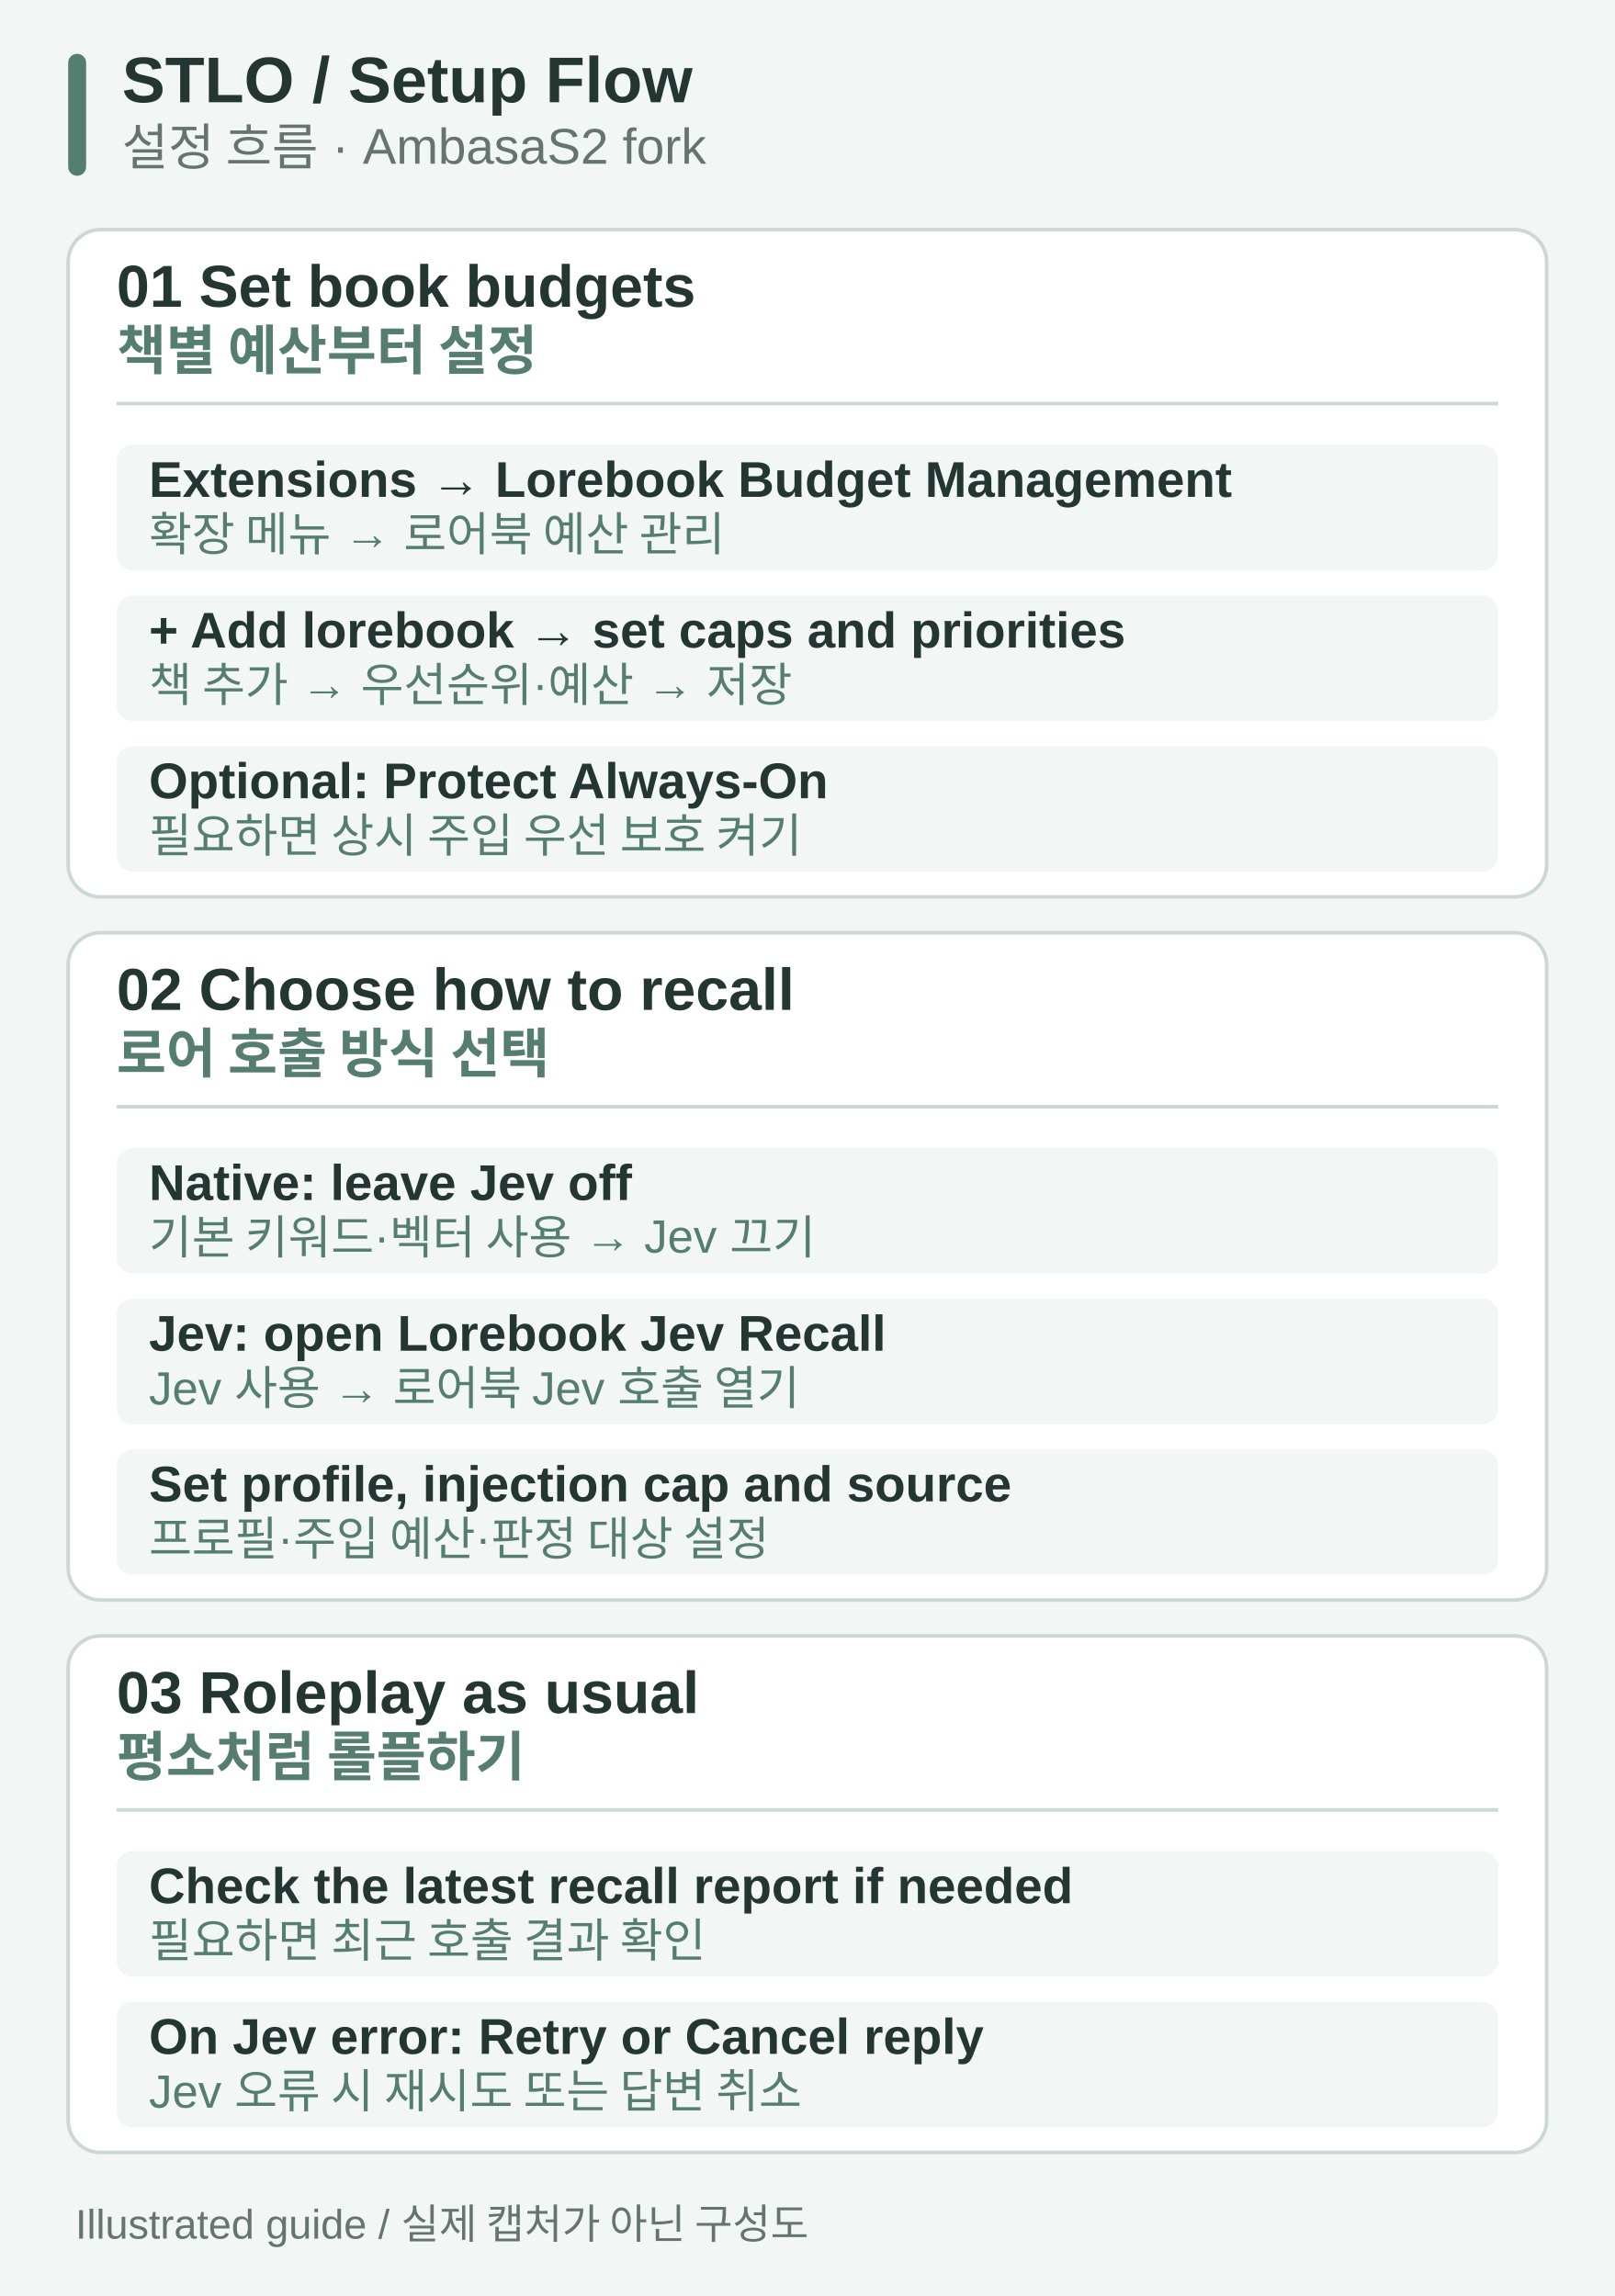
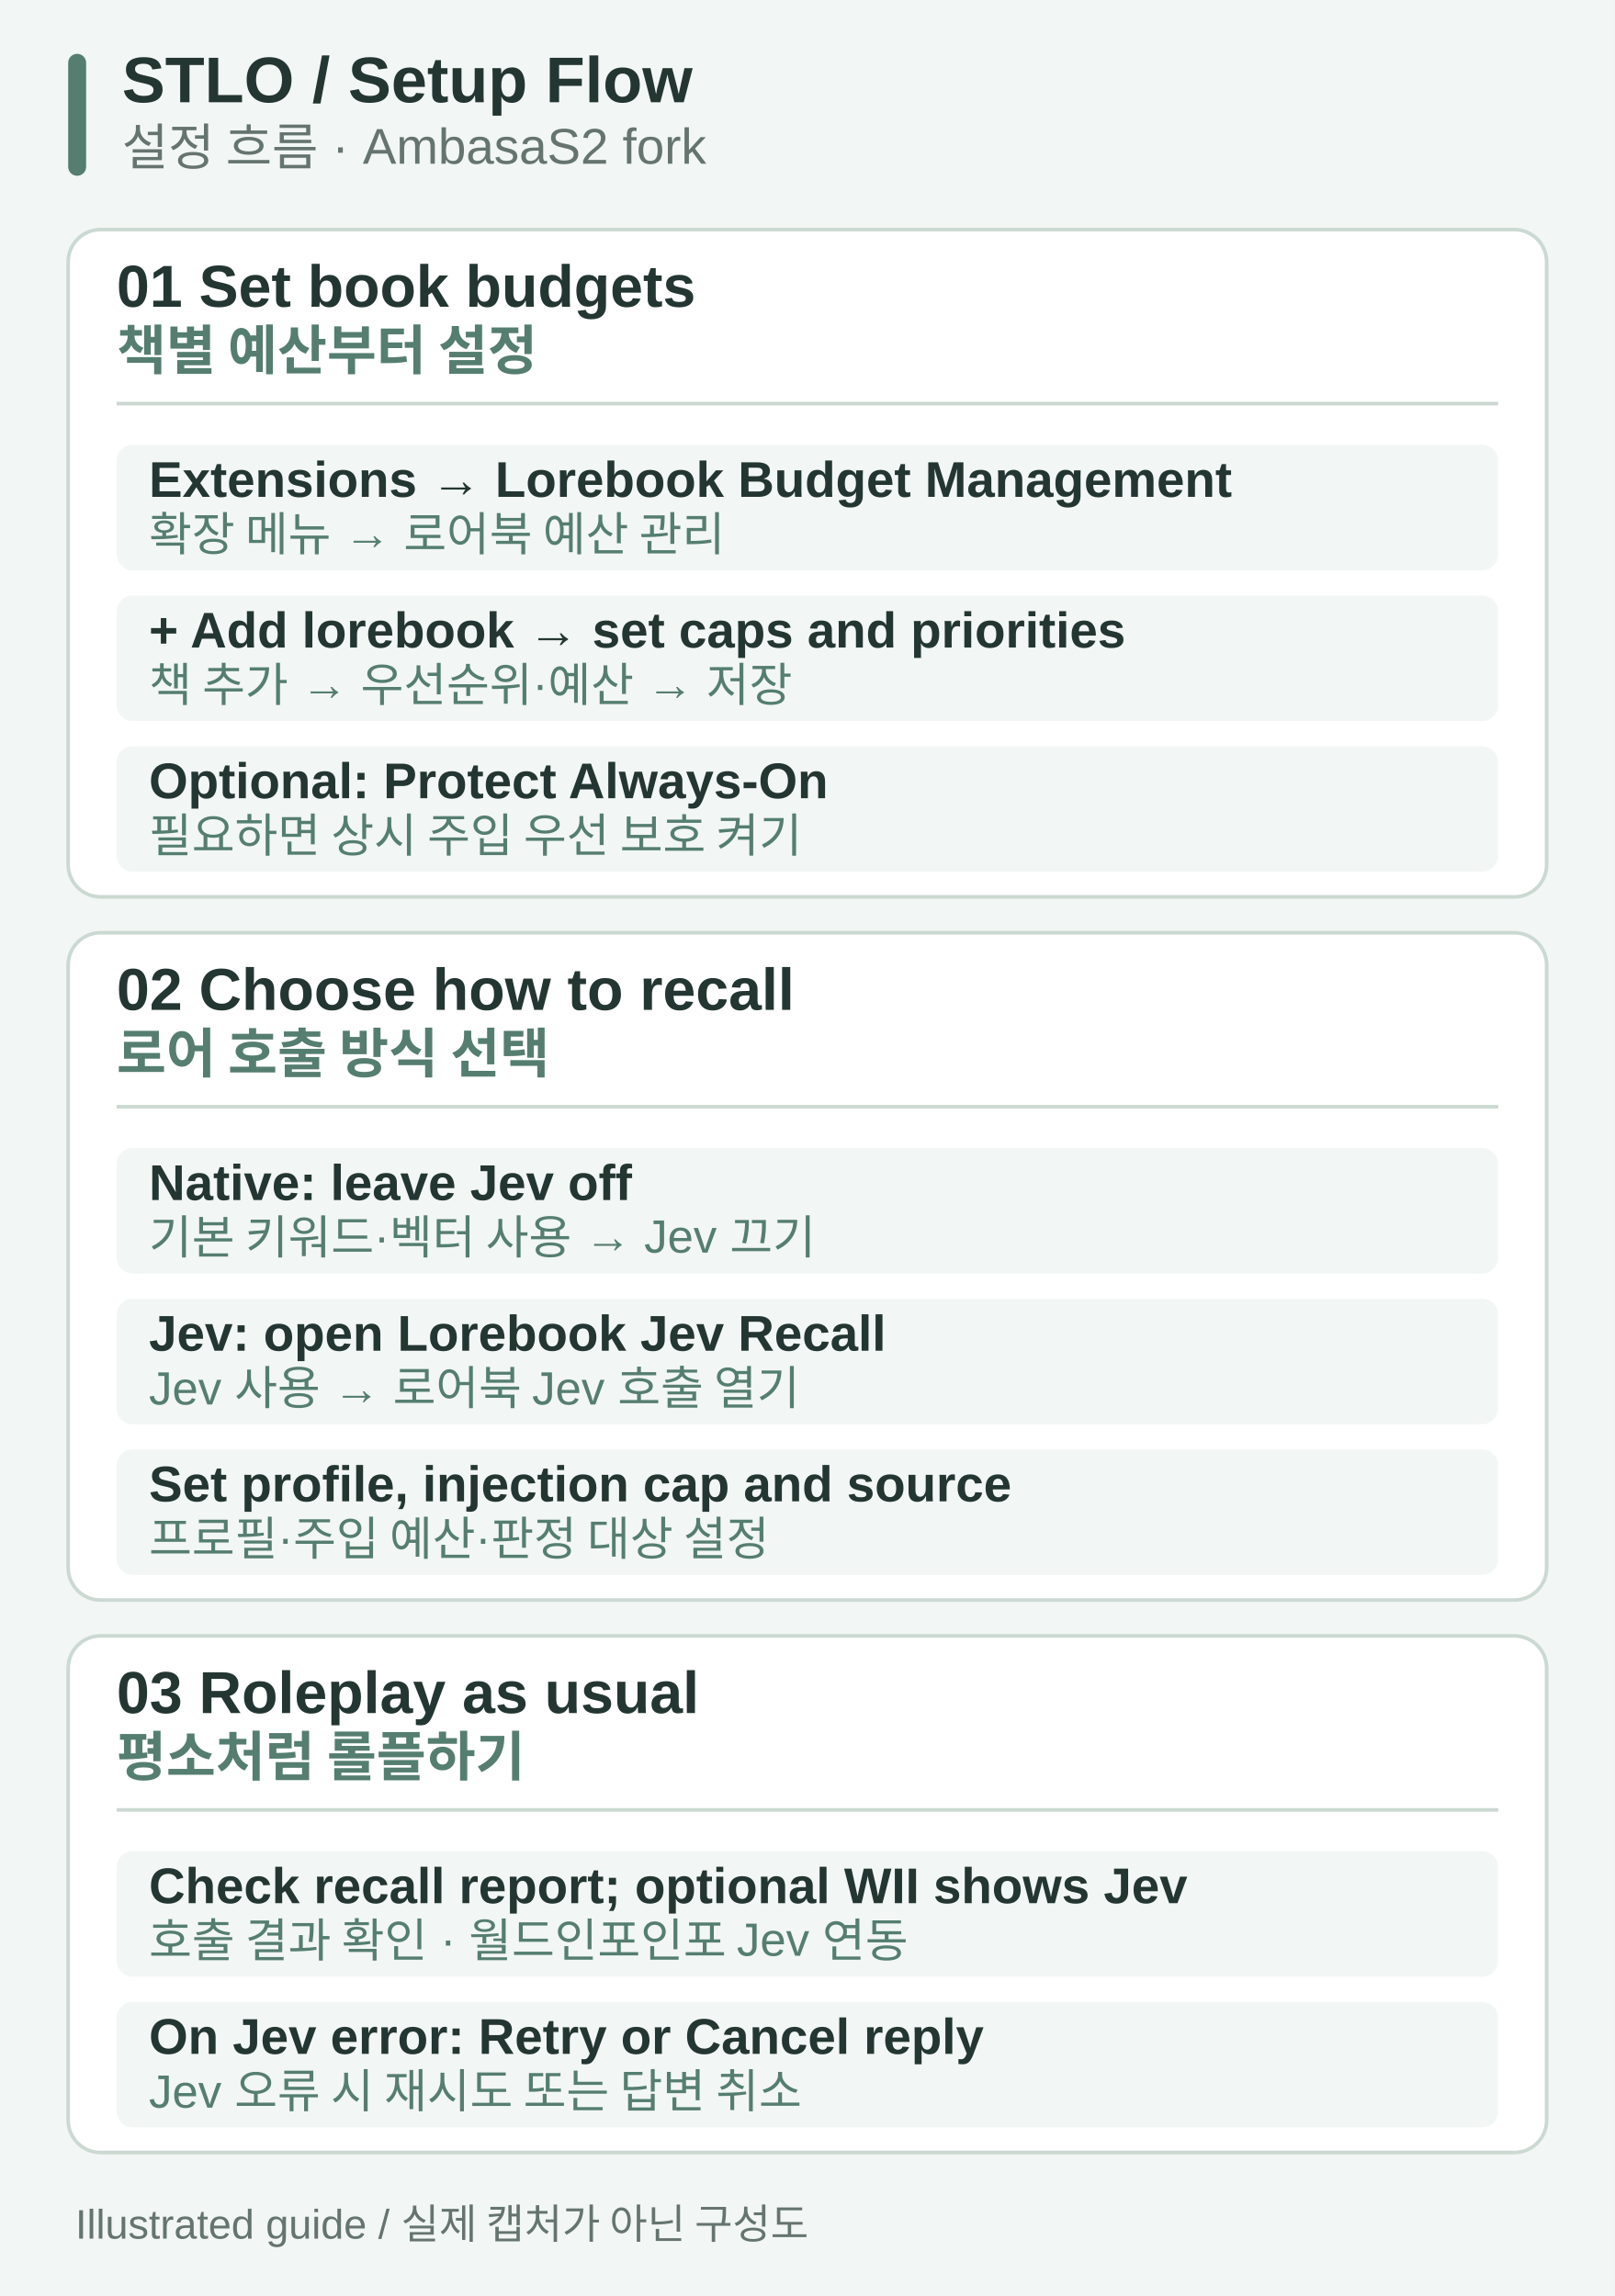
<svg xmlns="http://www.w3.org/2000/svg" width="900" height="1280" viewBox="0 0 900 1280" font-family="Arial,'Noto Sans KR','Apple SD Gothic Neo','Malgun Gothic',sans-serif" role="img" aria-label="STLO / Setup Flow">
  <rect width="900" height="1280" fill="#f2f6f4" />
  <rect x="38" y="30" width="10" height="68" rx="5" fill="#557e70" />
  <text x="68" y="57" font-size="36" fill="#243632" font-weight="600">STLO / Setup Flow</text>
  <text x="68" y="92" font-size="28" fill="#65746f" font-weight="400">설정 흐름 · AmbasaS2 fork</text>
  <rect x="38" y="128" width="824" height="372" rx="18" fill="#fff" stroke="#cbd9d2" stroke-width="2" />
  <text x="65" y="171" font-size="33" fill="#243632" font-weight="600">01  Set book budgets</text>
  <text x="65" y="206" font-size="30" fill="#557e70" font-weight="600">책별 예산부터 설정</text>
  <path d="M65 225H835" stroke="#cbd9d2" stroke-width="2" />
  <rect x="65" y="248" width="770" height="70" rx="9" fill="#f2f6f4" />
  <text x="83" y="277" font-size="28" fill="#243632" font-weight="600">Extensions → Lorebook Budget Management</text>
  <text x="83" y="307" font-size="26" fill="#557e70" font-weight="400">확장 메뉴 → 로어북 예산 관리</text>
  <rect x="65" y="332" width="770" height="70" rx="9" fill="#f2f6f4" />
  <text x="83" y="361" font-size="28" fill="#243632" font-weight="600">+ Add lorebook → set caps and priorities</text>
  <text x="83" y="391" font-size="26" fill="#557e70" font-weight="400">책 추가 → 우선순위·예산 → 저장</text>
  <rect x="65" y="416" width="770" height="70" rx="9" fill="#f2f6f4" />
  <text x="83" y="445" font-size="28" fill="#243632" font-weight="600">Optional: Protect Always-On</text>
  <text x="83" y="475" font-size="26" fill="#557e70" font-weight="400">필요하면 상시 주입 우선 보호 켜기</text>
  <rect x="38" y="520" width="824" height="372" rx="18" fill="#fff" stroke="#cbd9d2" stroke-width="2" />
  <text x="65" y="563" font-size="33" fill="#243632" font-weight="600">02  Choose how to recall</text>
  <text x="65" y="598" font-size="30" fill="#557e70" font-weight="600">로어 호출 방식 선택</text>
  <path d="M65 617H835" stroke="#cbd9d2" stroke-width="2" />
  <rect x="65" y="640" width="770" height="70" rx="9" fill="#f2f6f4" />
  <text x="83" y="669" font-size="28" fill="#243632" font-weight="600">Native: leave Jev off</text>
  <text x="83" y="699" font-size="26" fill="#557e70" font-weight="400">기본 키워드·벡터 사용 → Jev 끄기</text>
  <rect x="65" y="724" width="770" height="70" rx="9" fill="#f2f6f4" />
  <text x="83" y="753" font-size="28" fill="#243632" font-weight="600">Jev: open Lorebook Jev Recall</text>
  <text x="83" y="783" font-size="26" fill="#557e70" font-weight="400">Jev 사용 → 로어북 Jev 호출 열기</text>
  <rect x="65" y="808" width="770" height="70" rx="9" fill="#f2f6f4" />
  <text x="83" y="837" font-size="28" fill="#243632" font-weight="600">Set profile, injection cap and source</text>
  <text x="83" y="867" font-size="26" fill="#557e70" font-weight="400">프로필·주입 예산·판정 대상 설정</text>
  <rect x="38" y="912" width="824" height="288" rx="18" fill="#fff" stroke="#cbd9d2" stroke-width="2" />
  <text x="65" y="955" font-size="33" fill="#243632" font-weight="600">03  Roleplay as usual</text>
  <text x="65" y="990" font-size="30" fill="#557e70" font-weight="600">평소처럼 롤플하기</text>
  <path d="M65 1009H835" stroke="#cbd9d2" stroke-width="2" />
  <rect x="65" y="1032" width="770" height="70" rx="9" fill="#f2f6f4" />
-   <text x="83" y="1061" font-size="28" fill="#243632" font-weight="600">Check the latest recall report if needed</text>
-   <text x="83" y="1091" font-size="26" fill="#557e70" font-weight="400">필요하면 최근 호출 결과 확인</text>
+   <text x="83" y="1061" font-size="28" fill="#243632" font-weight="600">Check recall report; optional WII shows Jev</text>
+   <text x="83" y="1091" font-size="26" fill="#557e70" font-weight="400">호출 결과 확인 · 월드인포인포 Jev 연동</text>
  <rect x="65" y="1116" width="770" height="70" rx="9" fill="#f2f6f4" />
  <text x="83" y="1145" font-size="28" fill="#243632" font-weight="600">On Jev error: Retry or Cancel reply</text>
  <text x="83" y="1175" font-size="26" fill="#557e70" font-weight="400">Jev 오류 시 재시도 또는 답변 취소</text>
  <text x="42" y="1248" font-size="23" fill="#65746f" font-weight="400">Illustrated guide / 실제 캡처가 아닌 구성도</text>
</svg>
